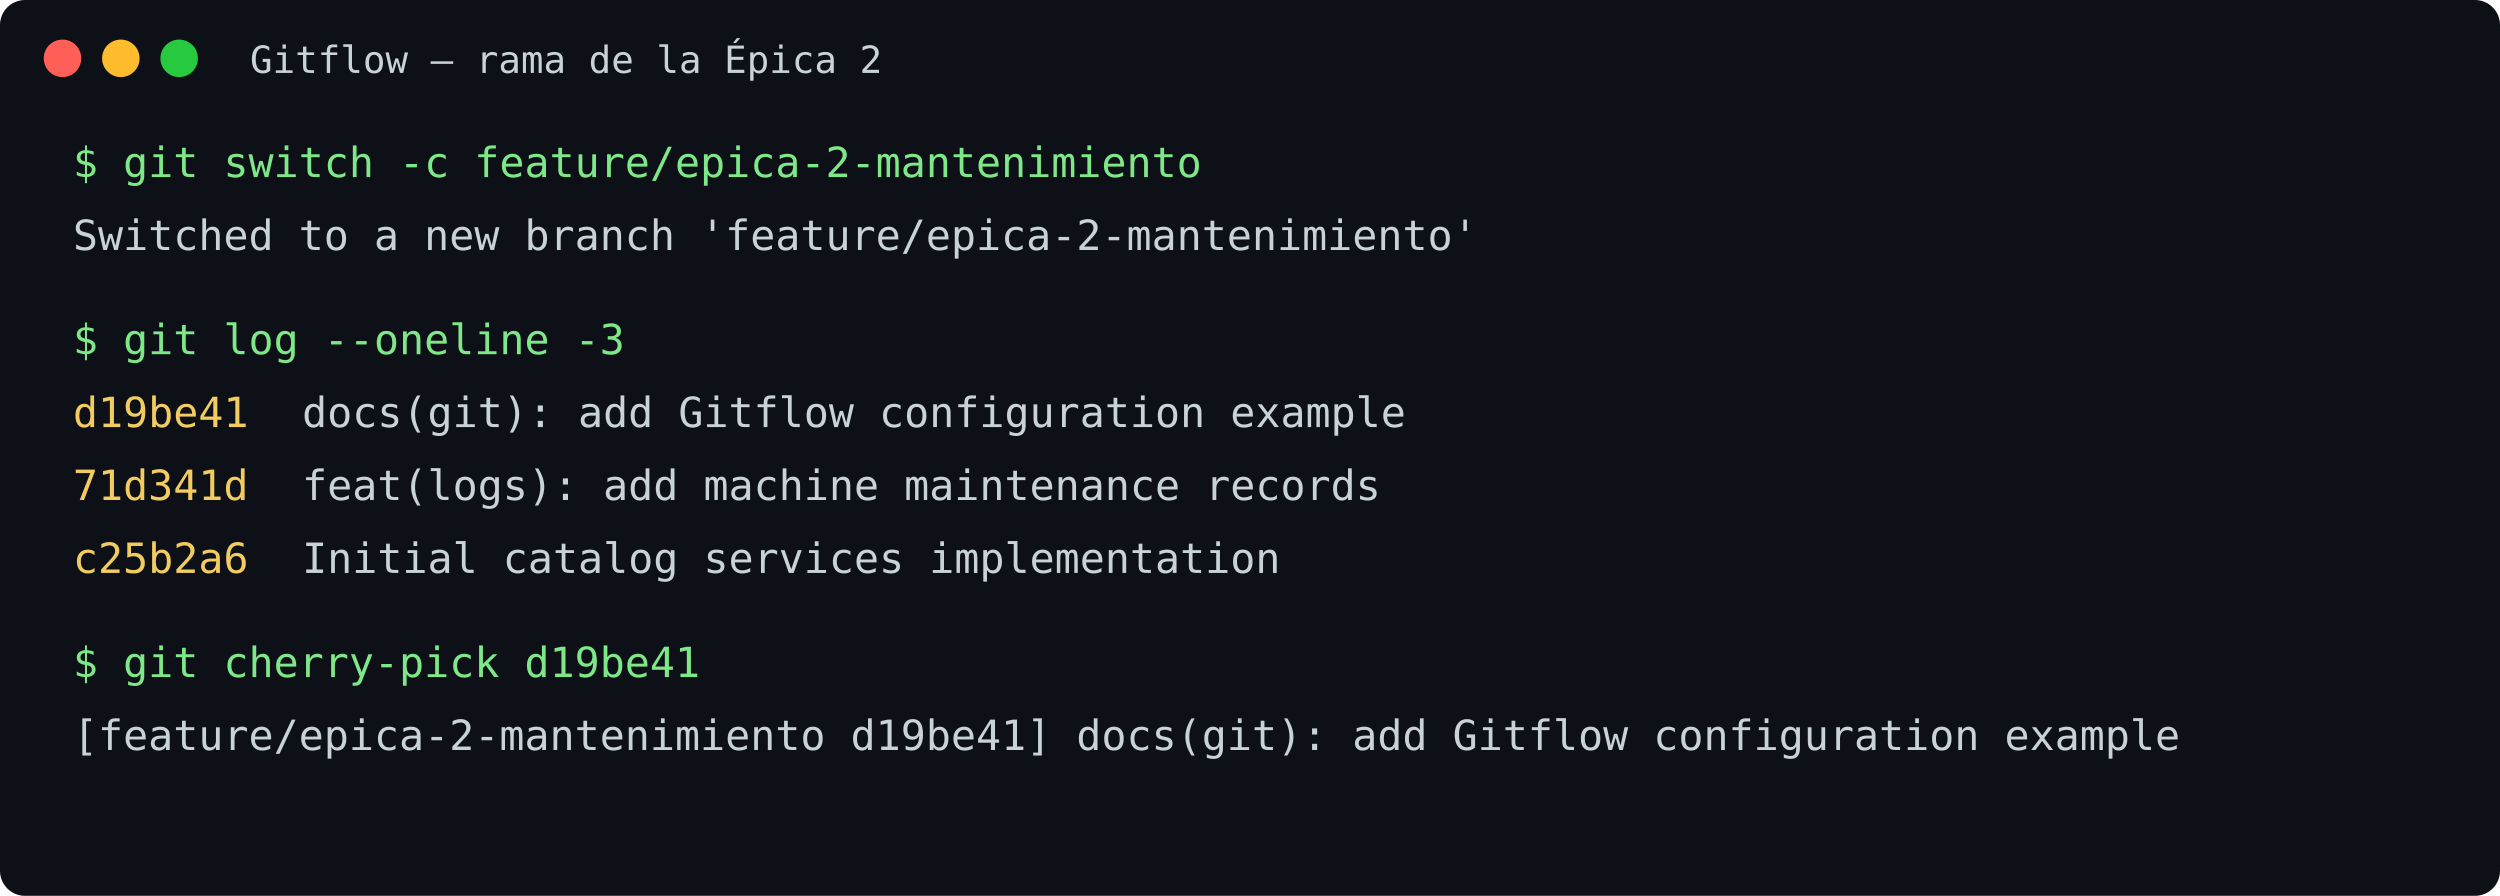
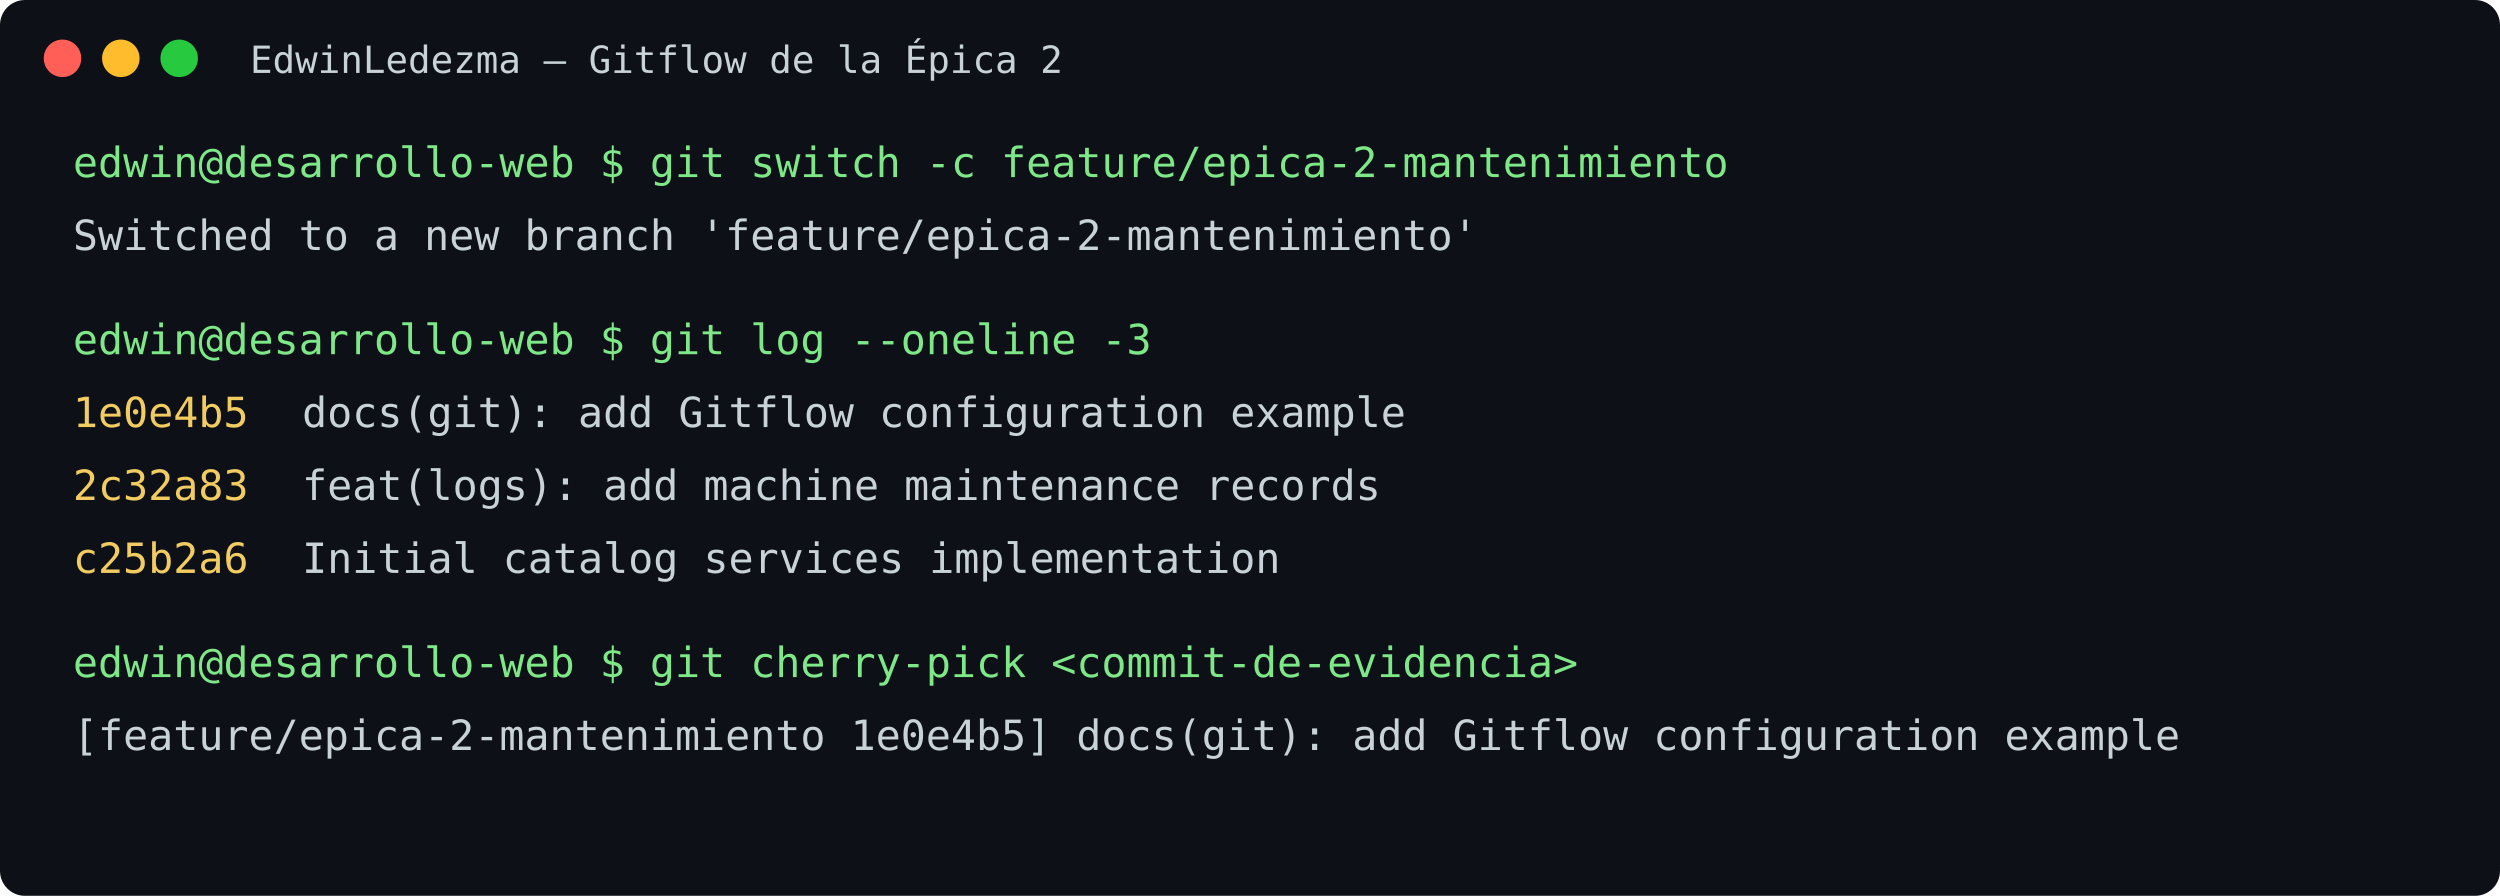
<svg xmlns="http://www.w3.org/2000/svg" width="1200" height="430" viewBox="0 0 1200 430" role="img" aria-label="Terminal con rama Gitflow y cherry-pick">
  <rect width="1200" height="430" fill="#0d1117" rx="12" />
  <circle cx="30" cy="28" r="9" fill="#ff5f56" />
  <circle cx="58" cy="28" r="9" fill="#ffbd2e" />
  <circle cx="86" cy="28" r="9" fill="#27c93f" />
-   <text x="120" y="35" fill="#c9d1d9" font-family="monospace" font-size="18">Gitflow — rama de la Épica 2</text>
+   <text x="120" y="35" fill="#c9d1d9" font-family="monospace" font-size="18">EdwinLedezma — Gitflow de la Épica 2</text>
  <g font-family="monospace" font-size="20">
-     <text x="35" y="85" fill="#7ee787">$ git switch -c feature/epica-2-mantenimiento</text>
+     <text x="35" y="85" fill="#7ee787">edwin@desarrollo-web $ git switch -c feature/epica-2-mantenimiento</text>
    <text x="35" y="120" fill="#c9d1d9">Switched to a new branch 'feature/epica-2-mantenimiento'</text>
-     <text x="35" y="170" fill="#7ee787">$ git log --oneline -3</text>
-     <text x="35" y="205" fill="#f2cc60">d19be41</text>
+     <text x="35" y="170" fill="#7ee787">edwin@desarrollo-web $ git log --oneline -3</text>
+     <text x="35" y="205" fill="#f2cc60">1e0e4b5</text>
    <text x="145" y="205" fill="#c9d1d9">docs(git): add Gitflow configuration example</text>
-     <text x="35" y="240" fill="#f2cc60">71d341d</text>
+     <text x="35" y="240" fill="#f2cc60">2c32a83</text>
    <text x="145" y="240" fill="#c9d1d9">feat(logs): add machine maintenance records</text>
    <text x="35" y="275" fill="#f2cc60">c25b2a6</text>
    <text x="145" y="275" fill="#c9d1d9">Initial catalog services implementation</text>
-     <text x="35" y="325" fill="#7ee787">$ git cherry-pick d19be41</text>
-     <text x="35" y="360" fill="#c9d1d9">[feature/epica-2-mantenimiento d19be41] docs(git): add Gitflow configuration example</text>
+     <text x="35" y="325" fill="#7ee787">edwin@desarrollo-web $ git cherry-pick &lt;commit-de-evidencia&gt;</text>
+     <text x="35" y="360" fill="#c9d1d9">[feature/epica-2-mantenimiento 1e0e4b5] docs(git): add Gitflow configuration example</text>
  </g>
</svg>
